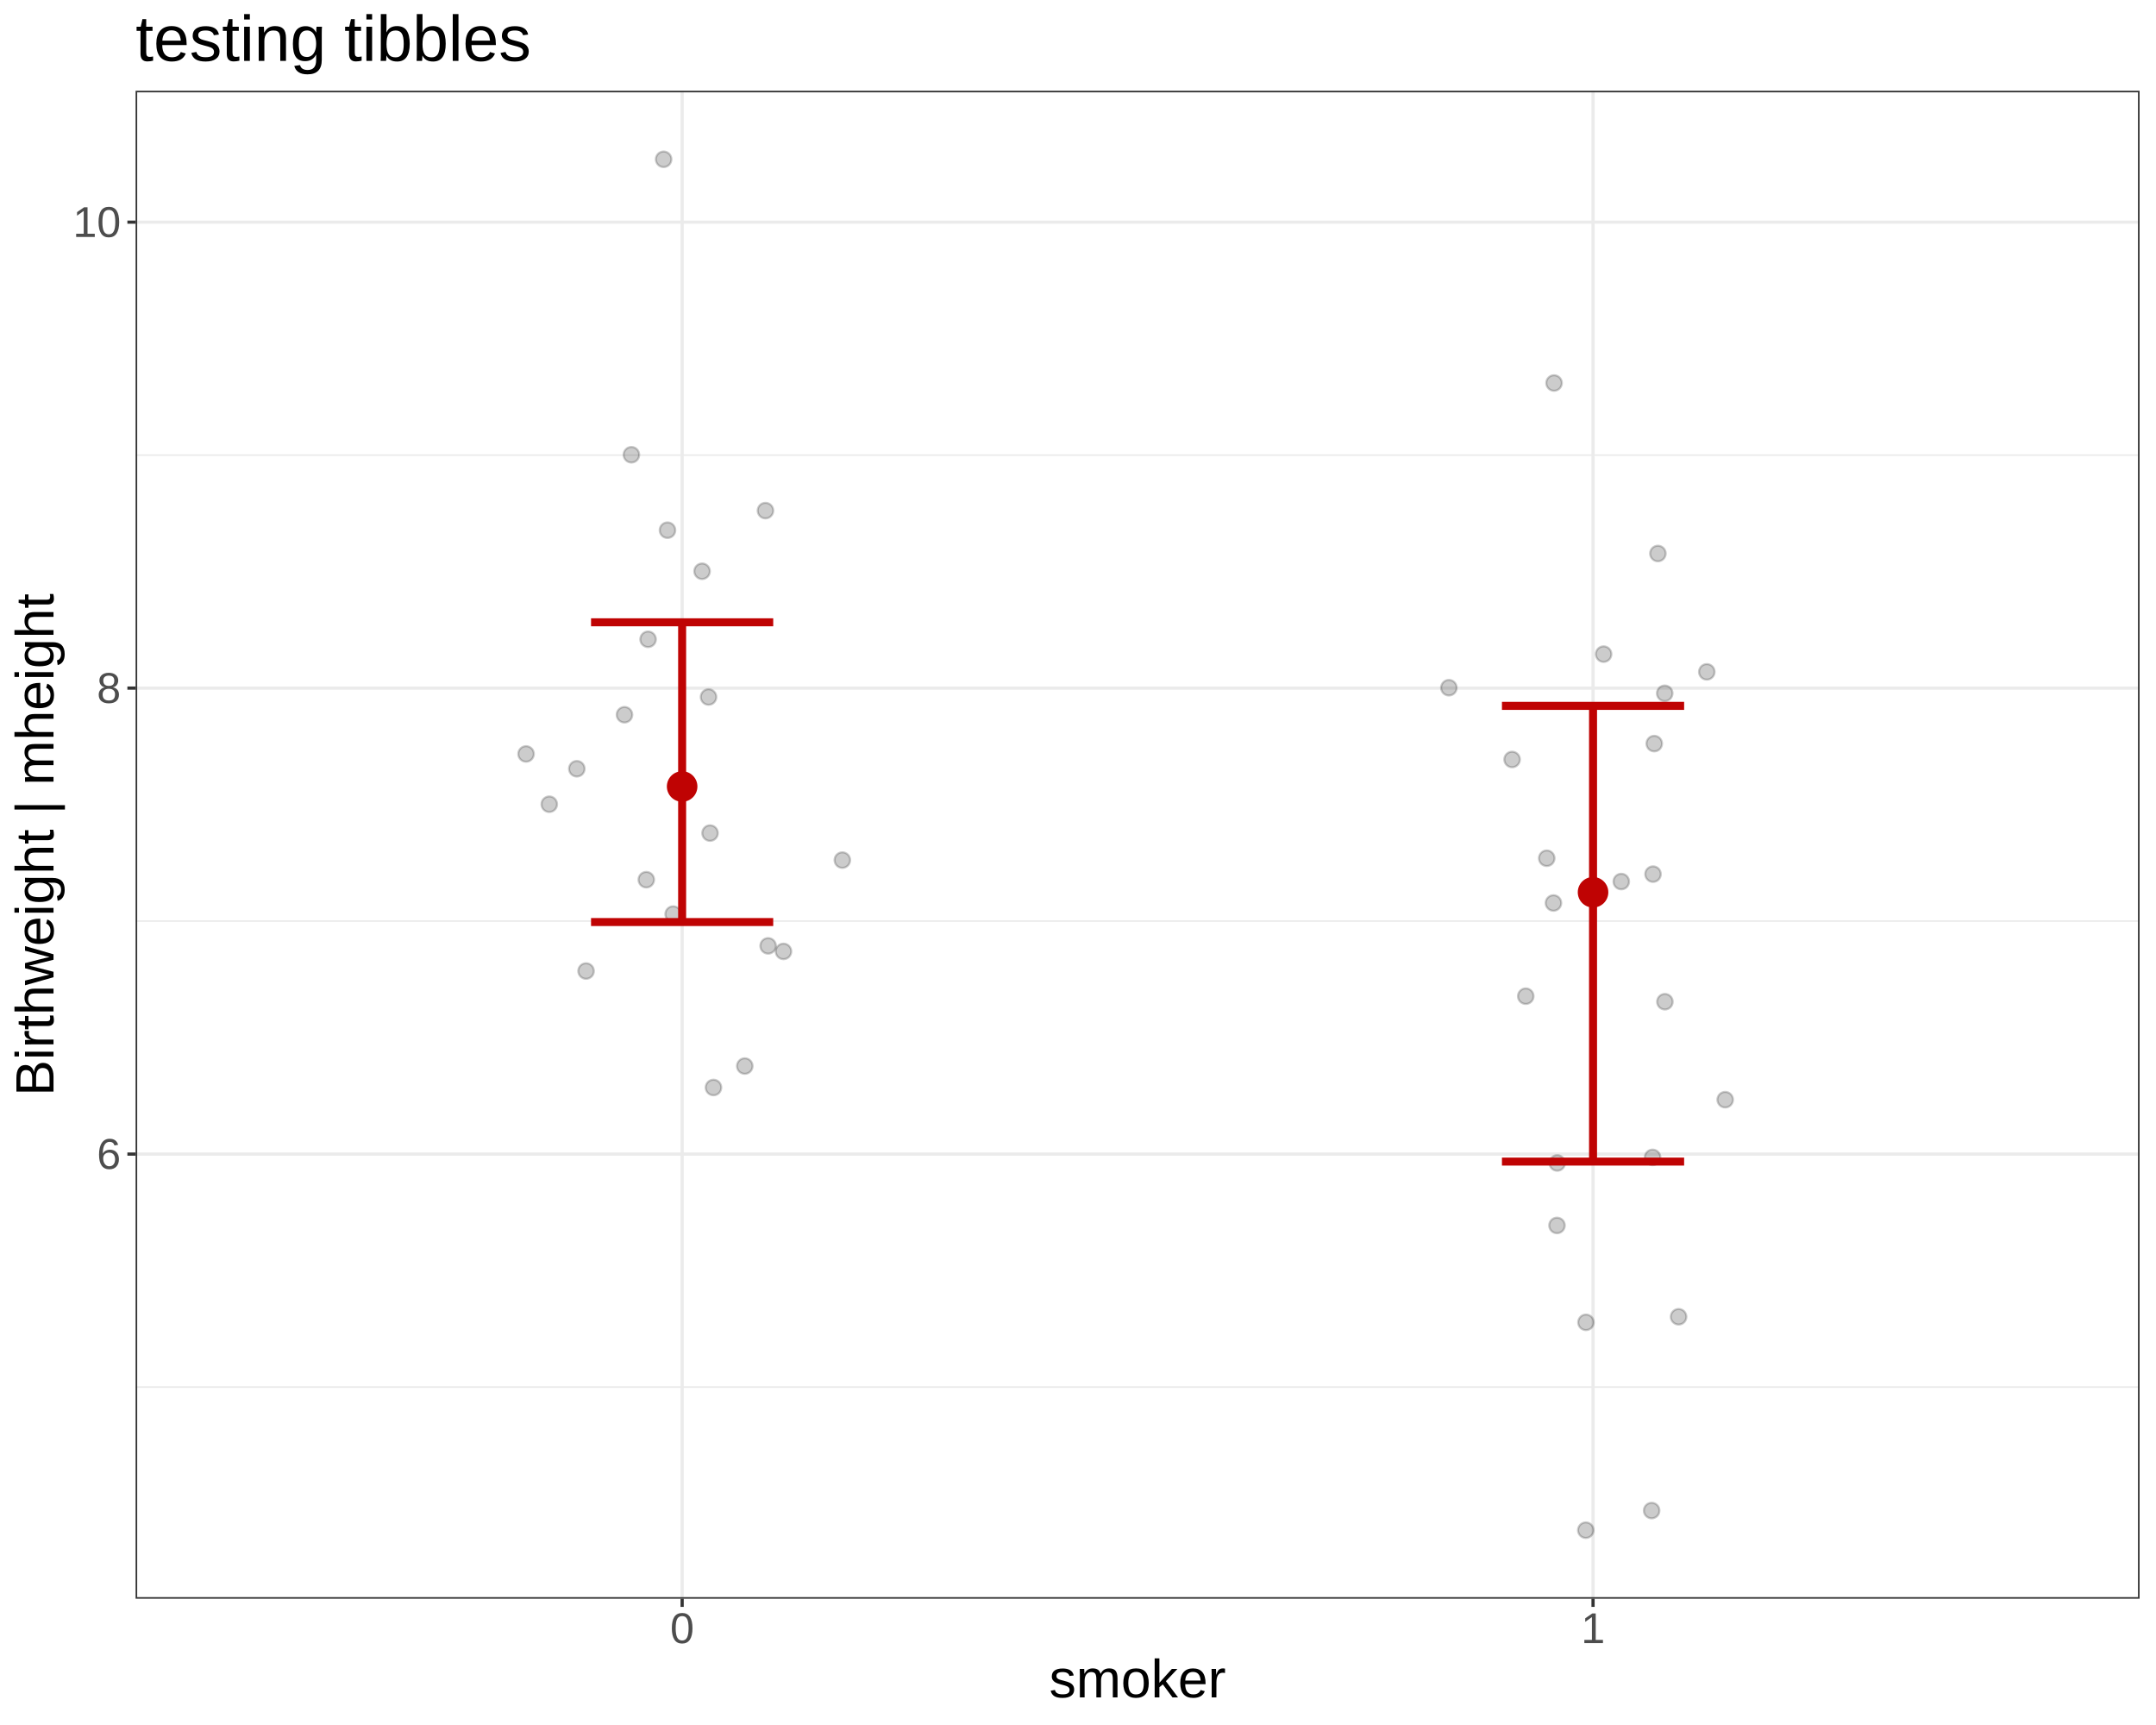
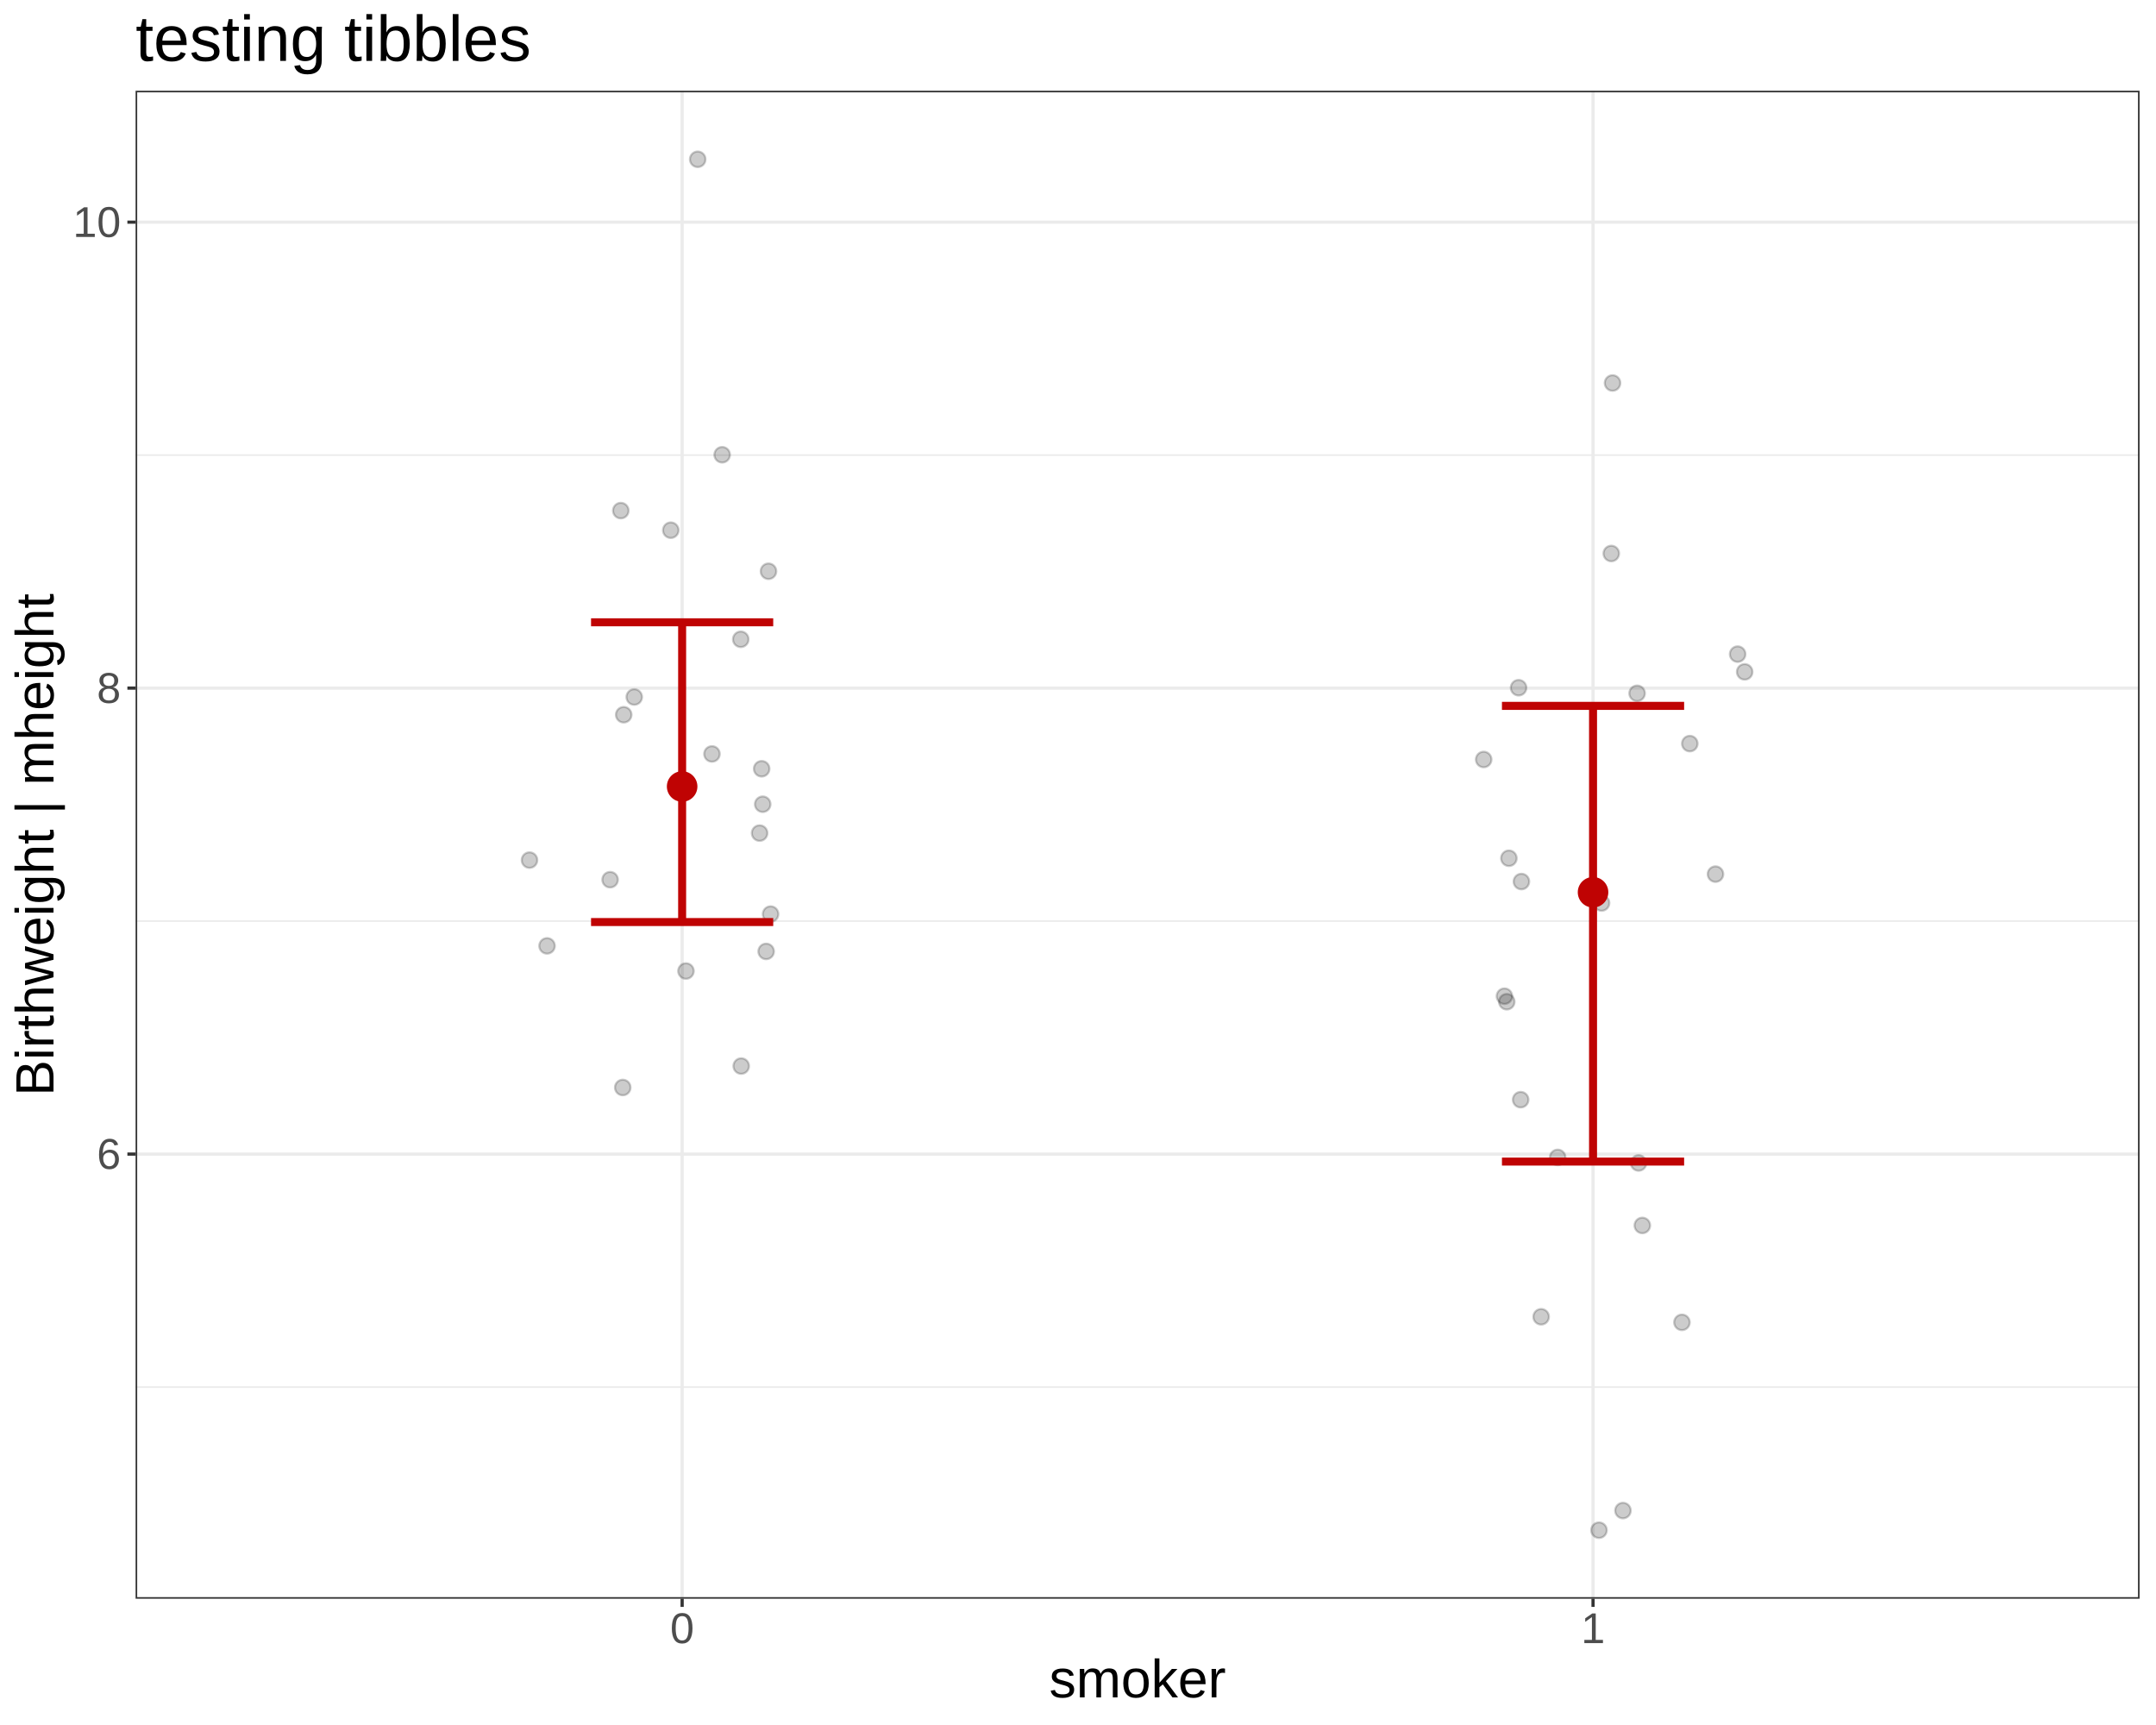
<svg xmlns="http://www.w3.org/2000/svg" viewBox="0 0 720.00 576.00">
  <defs>
    <style type="text/css">
    line, polyline, polygon, path, rect, circle {
      fill: none;
      stroke: #000000;
      stroke-linecap: round;
      stroke-linejoin: round;
      stroke-miterlimit: 10.00;
    }
  </style>
  </defs>
  <rect width="100%" height="100%" style="stroke: none; fill: #FFFFFF;" />
  <rect x="0.00" y="0.00" width="720.00" height="576.00" style="stroke-width: 1.07; stroke: #FFFFFF; fill: #FFFFFF;" />
  <defs>
    <clipPath id="cpNDUuMjh8NzE0LjUyfDUzMy44M3wzMC4zMA==">
      <rect x="45.28" y="30.30" width="669.24" height="503.53" />
    </clipPath>
  </defs>
  <rect x="45.28" y="30.30" width="669.24" height="503.53" style="stroke-width: 1.07; stroke: none; fill: #FFFFFF;" clip-path="url(#cpNDUuMjh8NzE0LjUyfDUzMy44M3wzMC4zMA==)" />
  <polyline points="45.28,463.16 714.52,463.16 " style="stroke-width: 0.53; stroke: #EBEBEB; stroke-linecap: butt;" clip-path="url(#cpNDUuMjh8NzE0LjUyfDUzMy44M3wzMC4zMA==)" />
  <polyline points="45.28,307.56 714.52,307.56 " style="stroke-width: 0.53; stroke: #EBEBEB; stroke-linecap: butt;" clip-path="url(#cpNDUuMjh8NzE0LjUyfDUzMy44M3wzMC4zMA==)" />
  <polyline points="45.28,151.97 714.52,151.97 " style="stroke-width: 0.53; stroke: #EBEBEB; stroke-linecap: butt;" clip-path="url(#cpNDUuMjh8NzE0LjUyfDUzMy44M3wzMC4zMA==)" />
  <polyline points="45.28,385.36 714.52,385.36 " style="stroke-width: 1.07; stroke: #EBEBEB; stroke-linecap: butt;" clip-path="url(#cpNDUuMjh8NzE0LjUyfDUzMy44M3wzMC4zMA==)" />
  <polyline points="45.28,229.77 714.52,229.77 " style="stroke-width: 1.07; stroke: #EBEBEB; stroke-linecap: butt;" clip-path="url(#cpNDUuMjh8NzE0LjUyfDUzMy44M3wzMC4zMA==)" />
  <polyline points="45.28,74.18 714.52,74.18 " style="stroke-width: 1.07; stroke: #EBEBEB; stroke-linecap: butt;" clip-path="url(#cpNDUuMjh8NzE0LjUyfDUzMy44M3wzMC4zMA==)" />
  <polyline points="227.80,533.83 227.80,30.30 " style="stroke-width: 1.07; stroke: #EBEBEB; stroke-linecap: butt;" clip-path="url(#cpNDUuMjh8NzE0LjUyfDUzMy44M3wzMC4zMA==)" />
  <polyline points="532.00,533.83 532.00,30.30 " style="stroke-width: 1.07; stroke: #EBEBEB; stroke-linecap: butt;" clip-path="url(#cpNDUuMjh8NzE0LjUyfDUzMy44M3wzMC4zMA==)" />
-   <circle cx="224.80" cy="305.23" r="1.95pt" style="stroke-width: 0.71; stroke: #000000; stroke-opacity: 0.20; fill: #000000; fill-opacity: 0.20;" clip-path="url(#cpNDUuMjh8NzE0LjUyfDUzMy44M3wzMC4zMA==)" />
-   <circle cx="551.57" cy="504.40" r="1.95pt" style="stroke-width: 0.71; stroke: #000000; stroke-opacity: 0.20; fill: #000000; fill-opacity: 0.20;" clip-path="url(#cpNDUuMjh8NzE0LjUyfDUzMy44M3wzMC4zMA==)" />
-   <circle cx="238.27" cy="363.13" r="1.95pt" style="stroke-width: 0.71; stroke: #000000; stroke-opacity: 0.20; fill: #000000; fill-opacity: 0.20;" clip-path="url(#cpNDUuMjh8NzE0LjUyfDUzMy44M3wzMC4zMA==)" />
-   <circle cx="529.58" cy="510.95" r="1.95pt" style="stroke-width: 0.71; stroke: #000000; stroke-opacity: 0.20; fill: #000000; fill-opacity: 0.20;" clip-path="url(#cpNDUuMjh8NzE0LjUyfDUzMy44M3wzMC4zMA==)" />
-   <circle cx="560.57" cy="439.69" r="1.95pt" style="stroke-width: 0.71; stroke: #000000; stroke-opacity: 0.20; fill: #000000; fill-opacity: 0.20;" clip-path="url(#cpNDUuMjh8NzE0LjUyfDUzMy44M3wzMC4zMA==)" />
-   <circle cx="281.30" cy="287.20" r="1.95pt" style="stroke-width: 0.71; stroke: #000000; stroke-opacity: 0.20; fill: #000000; fill-opacity: 0.20;" clip-path="url(#cpNDUuMjh8NzE0LjUyfDUzMy44M3wzMC4zMA==)" />
-   <circle cx="529.64" cy="441.55" r="1.95pt" style="stroke-width: 0.71; stroke: #000000; stroke-opacity: 0.20; fill: #000000; fill-opacity: 0.20;" clip-path="url(#cpNDUuMjh8NzE0LjUyfDUzMy44M3wzMC4zMA==)" />
-   <circle cx="551.89" cy="386.47" r="1.95pt" style="stroke-width: 0.71; stroke: #000000; stroke-opacity: 0.20; fill: #000000; fill-opacity: 0.20;" clip-path="url(#cpNDUuMjh8NzE0LjUyfDUzMy44M3wzMC4zMA==)" />
-   <circle cx="236.62" cy="232.74" r="1.95pt" style="stroke-width: 0.71; stroke: #000000; stroke-opacity: 0.20; fill: #000000; fill-opacity: 0.20;" clip-path="url(#cpNDUuMjh8NzE0LjUyfDUzMy44M3wzMC4zMA==)" />
-   <circle cx="183.43" cy="268.54" r="1.95pt" style="stroke-width: 0.71; stroke: #000000; stroke-opacity: 0.20; fill: #000000; fill-opacity: 0.20;" clip-path="url(#cpNDUuMjh8NzE0LjUyfDUzMy44M3wzMC4zMA==)" />
-   <circle cx="222.91" cy="177.04" r="1.95pt" style="stroke-width: 0.71; stroke: #000000; stroke-opacity: 0.20; fill: #000000; fill-opacity: 0.20;" clip-path="url(#cpNDUuMjh8NzE0LjUyfDUzMy44M3wzMC4zMA==)" />
-   <circle cx="215.83" cy="293.74" r="1.95pt" style="stroke-width: 0.71; stroke: #000000; stroke-opacity: 0.20; fill: #000000; fill-opacity: 0.20;" clip-path="url(#cpNDUuMjh8NzE0LjUyfDUzMy44M3wzMC4zMA==)" />
-   <circle cx="509.53" cy="332.64" r="1.95pt" style="stroke-width: 0.71; stroke: #000000; stroke-opacity: 0.20; fill: #000000; fill-opacity: 0.20;" clip-path="url(#cpNDUuMjh8NzE0LjUyfDUzMy44M3wzMC4zMA==)" />
-   <circle cx="516.54" cy="286.58" r="1.95pt" style="stroke-width: 0.71; stroke: #000000; stroke-opacity: 0.20; fill: #000000; fill-opacity: 0.20;" clip-path="url(#cpNDUuMjh8NzE0LjUyfDUzMy44M3wzMC4zMA==)" />
-   <circle cx="261.65" cy="317.69" r="1.95pt" style="stroke-width: 0.71; stroke: #000000; stroke-opacity: 0.20; fill: #000000; fill-opacity: 0.20;" clip-path="url(#cpNDUuMjh8NzE0LjUyfDUzMy44M3wzMC4zMA==)" />
-   <circle cx="248.72" cy="355.97" r="1.95pt" style="stroke-width: 0.71; stroke: #000000; stroke-opacity: 0.20; fill: #000000; fill-opacity: 0.20;" clip-path="url(#cpNDUuMjh8NzE0LjUyfDUzMy44M3wzMC4zMA==)" />
-   <circle cx="552.44" cy="248.30" r="1.95pt" style="stroke-width: 0.71; stroke: #000000; stroke-opacity: 0.20; fill: #000000; fill-opacity: 0.20;" clip-path="url(#cpNDUuMjh8NzE0LjUyfDUzMy44M3wzMC4zMA==)" />
-   <circle cx="483.86" cy="229.64" r="1.95pt" style="stroke-width: 0.71; stroke: #000000; stroke-opacity: 0.20; fill: #000000; fill-opacity: 0.20;" clip-path="url(#cpNDUuMjh8NzE0LjUyfDUzMy44M3wzMC4zMA==)" />
-   <circle cx="520.04" cy="388.33" r="1.95pt" style="stroke-width: 0.71; stroke: #000000; stroke-opacity: 0.20; fill: #000000; fill-opacity: 0.20;" clip-path="url(#cpNDUuMjh8NzE0LjUyfDUzMy44M3wzMC4zMA==)" />
-   <circle cx="576.13" cy="367.20" r="1.95pt" style="stroke-width: 0.71; stroke: #000000; stroke-opacity: 0.20; fill: #000000; fill-opacity: 0.20;" clip-path="url(#cpNDUuMjh8NzE0LjUyfDUzMy44M3wzMC4zMA==)" />
-   <circle cx="556.00" cy="334.49" r="1.95pt" style="stroke-width: 0.71; stroke: #000000; stroke-opacity: 0.20; fill: #000000; fill-opacity: 0.20;" clip-path="url(#cpNDUuMjh8NzE0LjUyfDUzMy44M3wzMC4zMA==)" />
-   <circle cx="255.63" cy="170.50" r="1.95pt" style="stroke-width: 0.71; stroke: #000000; stroke-opacity: 0.20; fill: #000000; fill-opacity: 0.20;" clip-path="url(#cpNDUuMjh8NzE0LjUyfDUzMy44M3wzMC4zMA==)" />
-   <circle cx="210.86" cy="151.85" r="1.95pt" style="stroke-width: 0.71; stroke: #000000; stroke-opacity: 0.20; fill: #000000; fill-opacity: 0.20;" clip-path="url(#cpNDUuMjh8NzE0LjUyfDUzMy44M3wzMC4zMA==)" />
-   <circle cx="195.72" cy="324.24" r="1.95pt" style="stroke-width: 0.71; stroke: #000000; stroke-opacity: 0.20; fill: #000000; fill-opacity: 0.20;" clip-path="url(#cpNDUuMjh8NzE0LjUyfDUzMy44M3wzMC4zMA==)" />
-   <circle cx="256.52" cy="315.84" r="1.95pt" style="stroke-width: 0.71; stroke: #000000; stroke-opacity: 0.20; fill: #000000; fill-opacity: 0.20;" clip-path="url(#cpNDUuMjh8NzE0LjUyfDUzMy44M3wzMC4zMA==)" />
-   <circle cx="552.03" cy="291.88" r="1.95pt" style="stroke-width: 0.71; stroke: #000000; stroke-opacity: 0.20; fill: #000000; fill-opacity: 0.20;" clip-path="url(#cpNDUuMjh8NzE0LjUyfDUzMy44M3wzMC4zMA==)" />
-   <circle cx="555.94" cy="231.50" r="1.95pt" style="stroke-width: 0.71; stroke: #000000; stroke-opacity: 0.20; fill: #000000; fill-opacity: 0.20;" clip-path="url(#cpNDUuMjh8NzE0LjUyfDUzMy44M3wzMC4zMA==)" />
-   <circle cx="535.53" cy="218.42" r="1.95pt" style="stroke-width: 0.71; stroke: #000000; stroke-opacity: 0.20; fill: #000000; fill-opacity: 0.20;" clip-path="url(#cpNDUuMjh8NzE0LjUyfDUzMy44M3wzMC4zMA==)" />
-   <circle cx="504.97" cy="253.60" r="1.95pt" style="stroke-width: 0.71; stroke: #000000; stroke-opacity: 0.20; fill: #000000; fill-opacity: 0.20;" clip-path="url(#cpNDUuMjh8NzE0LjUyfDUzMy44M3wzMC4zMA==)" />
-   <circle cx="519.96" cy="409.19" r="1.95pt" style="stroke-width: 0.71; stroke: #000000; stroke-opacity: 0.20; fill: #000000; fill-opacity: 0.20;" clip-path="url(#cpNDUuMjh8NzE0LjUyfDUzMy44M3wzMC4zMA==)" />
-   <circle cx="234.46" cy="190.75" r="1.95pt" style="stroke-width: 0.71; stroke: #000000; stroke-opacity: 0.20; fill: #000000; fill-opacity: 0.20;" clip-path="url(#cpNDUuMjh8NzE0LjUyfDUzMy44M3wzMC4zMA==)" />
-   <circle cx="192.63" cy="256.70" r="1.95pt" style="stroke-width: 0.71; stroke: #000000; stroke-opacity: 0.20; fill: #000000; fill-opacity: 0.20;" clip-path="url(#cpNDUuMjh8NzE0LjUyfDUzMy44M3wzMC4zMA==)" />
-   <circle cx="237.12" cy="278.18" r="1.95pt" style="stroke-width: 0.71; stroke: #000000; stroke-opacity: 0.20; fill: #000000; fill-opacity: 0.20;" clip-path="url(#cpNDUuMjh8NzE0LjUyfDUzMy44M3wzMC4zMA==)" />
-   <circle cx="569.99" cy="224.34" r="1.95pt" style="stroke-width: 0.71; stroke: #000000; stroke-opacity: 0.20; fill: #000000; fill-opacity: 0.20;" clip-path="url(#cpNDUuMjh8NzE0LjUyfDUzMy44M3wzMC4zMA==)" />
-   <circle cx="518.78" cy="301.52" r="1.95pt" style="stroke-width: 0.71; stroke: #000000; stroke-opacity: 0.20; fill: #000000; fill-opacity: 0.20;" clip-path="url(#cpNDUuMjh8NzE0LjUyfDUzMy44M3wzMC4zMA==)" />
-   <circle cx="541.43" cy="294.36" r="1.95pt" style="stroke-width: 0.71; stroke: #000000; stroke-opacity: 0.20; fill: #000000; fill-opacity: 0.20;" clip-path="url(#cpNDUuMjh8NzE0LjUyfDUzMy44M3wzMC4zMA==)" />
-   <circle cx="518.98" cy="127.89" r="1.95pt" style="stroke-width: 0.71; stroke: #000000; stroke-opacity: 0.20; fill: #000000; fill-opacity: 0.20;" clip-path="url(#cpNDUuMjh8NzE0LjUyfDUzMy44M3wzMC4zMA==)" />
-   <circle cx="175.68" cy="251.75" r="1.95pt" style="stroke-width: 0.71; stroke: #000000; stroke-opacity: 0.20; fill: #000000; fill-opacity: 0.20;" clip-path="url(#cpNDUuMjh8NzE0LjUyfDUzMy44M3wzMC4zMA==)" />
-   <circle cx="208.55" cy="238.66" r="1.95pt" style="stroke-width: 0.71; stroke: #000000; stroke-opacity: 0.20; fill: #000000; fill-opacity: 0.20;" clip-path="url(#cpNDUuMjh8NzE0LjUyfDUzMy44M3wzMC4zMA==)" />
-   <circle cx="221.62" cy="53.19" r="1.95pt" style="stroke-width: 0.71; stroke: #000000; stroke-opacity: 0.20; fill: #000000; fill-opacity: 0.20;" clip-path="url(#cpNDUuMjh8NzE0LjUyfDUzMy44M3wzMC4zMA==)" />
-   <circle cx="553.66" cy="184.82" r="1.95pt" style="stroke-width: 0.71; stroke: #000000; stroke-opacity: 0.20; fill: #000000; fill-opacity: 0.20;" clip-path="url(#cpNDUuMjh8NzE0LjUyfDUzMy44M3wzMC4zMA==)" />
-   <circle cx="216.43" cy="213.47" r="1.95pt" style="stroke-width: 0.71; stroke: #000000; stroke-opacity: 0.20; fill: #000000; fill-opacity: 0.20;" clip-path="url(#cpNDUuMjh8NzE0LjUyfDUzMy44M3wzMC4zMA==)" />
+   <circle cx="257.34" cy="305.23" r="1.95pt" style="stroke-width: 0.71; stroke: #000000; stroke-opacity: 0.20; fill: #000000; fill-opacity: 0.20;" clip-path="url(#cpNDUuMjh8NzE0LjUyfDUzMy44M3wzMC4zMA==)" />
+   <circle cx="541.99" cy="504.40" r="1.95pt" style="stroke-width: 0.71; stroke: #000000; stroke-opacity: 0.20; fill: #000000; fill-opacity: 0.20;" clip-path="url(#cpNDUuMjh8NzE0LjUyfDUzMy44M3wzMC4zMA==)" />
+   <circle cx="207.97" cy="363.13" r="1.95pt" style="stroke-width: 0.71; stroke: #000000; stroke-opacity: 0.20; fill: #000000; fill-opacity: 0.20;" clip-path="url(#cpNDUuMjh8NzE0LjUyfDUzMy44M3wzMC4zMA==)" />
+   <circle cx="533.99" cy="510.95" r="1.95pt" style="stroke-width: 0.71; stroke: #000000; stroke-opacity: 0.20; fill: #000000; fill-opacity: 0.20;" clip-path="url(#cpNDUuMjh8NzE0LjUyfDUzMy44M3wzMC4zMA==)" />
+   <circle cx="514.67" cy="439.69" r="1.95pt" style="stroke-width: 0.71; stroke: #000000; stroke-opacity: 0.20; fill: #000000; fill-opacity: 0.20;" clip-path="url(#cpNDUuMjh8NzE0LjUyfDUzMy44M3wzMC4zMA==)" />
+   <circle cx="176.83" cy="287.20" r="1.95pt" style="stroke-width: 0.71; stroke: #000000; stroke-opacity: 0.20; fill: #000000; fill-opacity: 0.20;" clip-path="url(#cpNDUuMjh8NzE0LjUyfDUzMy44M3wzMC4zMA==)" />
+   <circle cx="561.69" cy="441.55" r="1.95pt" style="stroke-width: 0.71; stroke: #000000; stroke-opacity: 0.20; fill: #000000; fill-opacity: 0.20;" clip-path="url(#cpNDUuMjh8NzE0LjUyfDUzMy44M3wzMC4zMA==)" />
+   <circle cx="520.19" cy="386.47" r="1.95pt" style="stroke-width: 0.71; stroke: #000000; stroke-opacity: 0.20; fill: #000000; fill-opacity: 0.20;" clip-path="url(#cpNDUuMjh8NzE0LjUyfDUzMy44M3wzMC4zMA==)" />
+   <circle cx="211.81" cy="232.74" r="1.95pt" style="stroke-width: 0.71; stroke: #000000; stroke-opacity: 0.20; fill: #000000; fill-opacity: 0.20;" clip-path="url(#cpNDUuMjh8NzE0LjUyfDUzMy44M3wzMC4zMA==)" />
+   <circle cx="254.71" cy="268.54" r="1.95pt" style="stroke-width: 0.71; stroke: #000000; stroke-opacity: 0.20; fill: #000000; fill-opacity: 0.20;" clip-path="url(#cpNDUuMjh8NzE0LjUyfDUzMy44M3wzMC4zMA==)" />
+   <circle cx="224.01" cy="177.04" r="1.95pt" style="stroke-width: 0.71; stroke: #000000; stroke-opacity: 0.20; fill: #000000; fill-opacity: 0.20;" clip-path="url(#cpNDUuMjh8NzE0LjUyfDUzMy44M3wzMC4zMA==)" />
+   <circle cx="203.75" cy="293.74" r="1.95pt" style="stroke-width: 0.71; stroke: #000000; stroke-opacity: 0.20; fill: #000000; fill-opacity: 0.20;" clip-path="url(#cpNDUuMjh8NzE0LjUyfDUzMy44M3wzMC4zMA==)" />
+   <circle cx="502.41" cy="332.64" r="1.95pt" style="stroke-width: 0.71; stroke: #000000; stroke-opacity: 0.20; fill: #000000; fill-opacity: 0.20;" clip-path="url(#cpNDUuMjh8NzE0LjUyfDUzMy44M3wzMC4zMA==)" />
+   <circle cx="503.90" cy="286.58" r="1.95pt" style="stroke-width: 0.71; stroke: #000000; stroke-opacity: 0.20; fill: #000000; fill-opacity: 0.20;" clip-path="url(#cpNDUuMjh8NzE0LjUyfDUzMy44M3wzMC4zMA==)" />
+   <circle cx="255.86" cy="317.69" r="1.95pt" style="stroke-width: 0.71; stroke: #000000; stroke-opacity: 0.20; fill: #000000; fill-opacity: 0.20;" clip-path="url(#cpNDUuMjh8NzE0LjUyfDUzMy44M3wzMC4zMA==)" />
+   <circle cx="247.53" cy="355.97" r="1.95pt" style="stroke-width: 0.71; stroke: #000000; stroke-opacity: 0.20; fill: #000000; fill-opacity: 0.20;" clip-path="url(#cpNDUuMjh8NzE0LjUyfDUzMy44M3wzMC4zMA==)" />
+   <circle cx="564.31" cy="248.30" r="1.95pt" style="stroke-width: 0.71; stroke: #000000; stroke-opacity: 0.20; fill: #000000; fill-opacity: 0.20;" clip-path="url(#cpNDUuMjh8NzE0LjUyfDUzMy44M3wzMC4zMA==)" />
+   <circle cx="507.14" cy="229.64" r="1.95pt" style="stroke-width: 0.71; stroke: #000000; stroke-opacity: 0.20; fill: #000000; fill-opacity: 0.20;" clip-path="url(#cpNDUuMjh8NzE0LjUyfDUzMy44M3wzMC4zMA==)" />
+   <circle cx="547.21" cy="388.33" r="1.95pt" style="stroke-width: 0.71; stroke: #000000; stroke-opacity: 0.20; fill: #000000; fill-opacity: 0.20;" clip-path="url(#cpNDUuMjh8NzE0LjUyfDUzMy44M3wzMC4zMA==)" />
+   <circle cx="507.83" cy="367.20" r="1.95pt" style="stroke-width: 0.71; stroke: #000000; stroke-opacity: 0.20; fill: #000000; fill-opacity: 0.20;" clip-path="url(#cpNDUuMjh8NzE0LjUyfDUzMy44M3wzMC4zMA==)" />
+   <circle cx="503.19" cy="334.49" r="1.95pt" style="stroke-width: 0.71; stroke: #000000; stroke-opacity: 0.20; fill: #000000; fill-opacity: 0.20;" clip-path="url(#cpNDUuMjh8NzE0LjUyfDUzMy44M3wzMC4zMA==)" />
+   <circle cx="207.32" cy="170.50" r="1.95pt" style="stroke-width: 0.71; stroke: #000000; stroke-opacity: 0.20; fill: #000000; fill-opacity: 0.20;" clip-path="url(#cpNDUuMjh8NzE0LjUyfDUzMy44M3wzMC4zMA==)" />
+   <circle cx="241.17" cy="151.85" r="1.95pt" style="stroke-width: 0.71; stroke: #000000; stroke-opacity: 0.20; fill: #000000; fill-opacity: 0.20;" clip-path="url(#cpNDUuMjh8NzE0LjUyfDUzMy44M3wzMC4zMA==)" />
+   <circle cx="229.08" cy="324.24" r="1.95pt" style="stroke-width: 0.71; stroke: #000000; stroke-opacity: 0.20; fill: #000000; fill-opacity: 0.20;" clip-path="url(#cpNDUuMjh8NzE0LjUyfDUzMy44M3wzMC4zMA==)" />
+   <circle cx="182.69" cy="315.84" r="1.95pt" style="stroke-width: 0.71; stroke: #000000; stroke-opacity: 0.20; fill: #000000; fill-opacity: 0.20;" clip-path="url(#cpNDUuMjh8NzE0LjUyfDUzMy44M3wzMC4zMA==)" />
+   <circle cx="572.89" cy="291.88" r="1.95pt" style="stroke-width: 0.71; stroke: #000000; stroke-opacity: 0.20; fill: #000000; fill-opacity: 0.20;" clip-path="url(#cpNDUuMjh8NzE0LjUyfDUzMy44M3wzMC4zMA==)" />
+   <circle cx="546.72" cy="231.50" r="1.95pt" style="stroke-width: 0.71; stroke: #000000; stroke-opacity: 0.20; fill: #000000; fill-opacity: 0.20;" clip-path="url(#cpNDUuMjh8NzE0LjUyfDUzMy44M3wzMC4zMA==)" />
+   <circle cx="580.29" cy="218.42" r="1.95pt" style="stroke-width: 0.71; stroke: #000000; stroke-opacity: 0.20; fill: #000000; fill-opacity: 0.20;" clip-path="url(#cpNDUuMjh8NzE0LjUyfDUzMy44M3wzMC4zMA==)" />
+   <circle cx="495.48" cy="253.60" r="1.95pt" style="stroke-width: 0.71; stroke: #000000; stroke-opacity: 0.20; fill: #000000; fill-opacity: 0.20;" clip-path="url(#cpNDUuMjh8NzE0LjUyfDUzMy44M3wzMC4zMA==)" />
+   <circle cx="548.46" cy="409.19" r="1.95pt" style="stroke-width: 0.71; stroke: #000000; stroke-opacity: 0.20; fill: #000000; fill-opacity: 0.20;" clip-path="url(#cpNDUuMjh8NzE0LjUyfDUzMy44M3wzMC4zMA==)" />
+   <circle cx="256.64" cy="190.75" r="1.95pt" style="stroke-width: 0.71; stroke: #000000; stroke-opacity: 0.20; fill: #000000; fill-opacity: 0.20;" clip-path="url(#cpNDUuMjh8NzE0LjUyfDUzMy44M3wzMC4zMA==)" />
+   <circle cx="254.36" cy="256.70" r="1.95pt" style="stroke-width: 0.71; stroke: #000000; stroke-opacity: 0.20; fill: #000000; fill-opacity: 0.20;" clip-path="url(#cpNDUuMjh8NzE0LjUyfDUzMy44M3wzMC4zMA==)" />
+   <circle cx="253.67" cy="278.18" r="1.95pt" style="stroke-width: 0.71; stroke: #000000; stroke-opacity: 0.20; fill: #000000; fill-opacity: 0.20;" clip-path="url(#cpNDUuMjh8NzE0LjUyfDUzMy44M3wzMC4zMA==)" />
+   <circle cx="582.64" cy="224.34" r="1.95pt" style="stroke-width: 0.71; stroke: #000000; stroke-opacity: 0.20; fill: #000000; fill-opacity: 0.20;" clip-path="url(#cpNDUuMjh8NzE0LjUyfDUzMy44M3wzMC4zMA==)" />
+   <circle cx="534.85" cy="301.52" r="1.95pt" style="stroke-width: 0.71; stroke: #000000; stroke-opacity: 0.20; fill: #000000; fill-opacity: 0.20;" clip-path="url(#cpNDUuMjh8NzE0LjUyfDUzMy44M3wzMC4zMA==)" />
+   <circle cx="508.08" cy="294.36" r="1.95pt" style="stroke-width: 0.71; stroke: #000000; stroke-opacity: 0.20; fill: #000000; fill-opacity: 0.20;" clip-path="url(#cpNDUuMjh8NzE0LjUyfDUzMy44M3wzMC4zMA==)" />
+   <circle cx="538.51" cy="127.89" r="1.95pt" style="stroke-width: 0.71; stroke: #000000; stroke-opacity: 0.20; fill: #000000; fill-opacity: 0.20;" clip-path="url(#cpNDUuMjh8NzE0LjUyfDUzMy44M3wzMC4zMA==)" />
+   <circle cx="237.76" cy="251.75" r="1.95pt" style="stroke-width: 0.71; stroke: #000000; stroke-opacity: 0.20; fill: #000000; fill-opacity: 0.20;" clip-path="url(#cpNDUuMjh8NzE0LjUyfDUzMy44M3wzMC4zMA==)" />
+   <circle cx="208.29" cy="238.66" r="1.95pt" style="stroke-width: 0.71; stroke: #000000; stroke-opacity: 0.20; fill: #000000; fill-opacity: 0.20;" clip-path="url(#cpNDUuMjh8NzE0LjUyfDUzMy44M3wzMC4zMA==)" />
+   <circle cx="233.00" cy="53.19" r="1.95pt" style="stroke-width: 0.71; stroke: #000000; stroke-opacity: 0.20; fill: #000000; fill-opacity: 0.20;" clip-path="url(#cpNDUuMjh8NzE0LjUyfDUzMy44M3wzMC4zMA==)" />
+   <circle cx="538.09" cy="184.82" r="1.95pt" style="stroke-width: 0.71; stroke: #000000; stroke-opacity: 0.20; fill: #000000; fill-opacity: 0.20;" clip-path="url(#cpNDUuMjh8NzE0LjUyfDUzMy44M3wzMC4zMA==)" />
+   <circle cx="247.38" cy="213.47" r="1.95pt" style="stroke-width: 0.71; stroke: #000000; stroke-opacity: 0.20; fill: #000000; fill-opacity: 0.20;" clip-path="url(#cpNDUuMjh8NzE0LjUyfDUzMy44M3wzMC4zMA==)" />
  <circle cx="227.80" cy="262.62" r="3.56pt" style="stroke-width: 0.71; stroke: #BF0303; fill: #BF0303;" clip-path="url(#cpNDUuMjh8NzE0LjUyfDUzMy44M3wzMC4zMA==)" />
  <circle cx="532.00" cy="297.94" r="3.56pt" style="stroke-width: 0.71; stroke: #BF0303; fill: #BF0303;" clip-path="url(#cpNDUuMjh8NzE0LjUyfDUzMy44M3wzMC4zMA==)" />
  <polyline points="197.38,207.79 258.22,207.79 " style="stroke-width: 2.67; stroke: #BF0303; stroke-linecap: butt;" clip-path="url(#cpNDUuMjh8NzE0LjUyfDUzMy44M3wzMC4zMA==)" />
  <polyline points="227.80,207.79 227.80,307.88 " style="stroke-width: 2.67; stroke: #BF0303; stroke-linecap: butt;" clip-path="url(#cpNDUuMjh8NzE0LjUyfDUzMy44M3wzMC4zMA==)" />
  <polyline points="197.38,307.88 258.22,307.88 " style="stroke-width: 2.67; stroke: #BF0303; stroke-linecap: butt;" clip-path="url(#cpNDUuMjh8NzE0LjUyfDUzMy44M3wzMC4zMA==)" />
  <polyline points="501.58,235.70 562.42,235.70 " style="stroke-width: 2.67; stroke: #BF0303; stroke-linecap: butt;" clip-path="url(#cpNDUuMjh8NzE0LjUyfDUzMy44M3wzMC4zMA==)" />
  <polyline points="532.00,235.70 532.00,387.87 " style="stroke-width: 2.67; stroke: #BF0303; stroke-linecap: butt;" clip-path="url(#cpNDUuMjh8NzE0LjUyfDUzMy44M3wzMC4zMA==)" />
  <polyline points="501.58,387.87 562.42,387.87 " style="stroke-width: 2.67; stroke: #BF0303; stroke-linecap: butt;" clip-path="url(#cpNDUuMjh8NzE0LjUyfDUzMy44M3wzMC4zMA==)" />
  <rect x="45.28" y="30.30" width="669.24" height="503.53" style="stroke-width: 1.07; stroke: #333333;" clip-path="url(#cpNDUuMjh8NzE0LjUyfDUzMy44M3wzMC4zMA==)" />
  <defs>
    <clipPath id="cpMC4wMHw3MjAuMDB8NTc2LjAwfDAuMDA=">
      <rect x="0.00" y="0.00" width="720.00" height="576.00" />
    </clipPath>
  </defs>
  <g clip-path="url(#cpMC4wMHw3MjAuMDB8NTc2LjAwfDAuMDA=)">
    <text x="32.34" y="390.31" style="font-size: 14.40px; fill: #4D4D4D; font-family: Liberation Sans;" textLength="8.00px" lengthAdjust="spacingAndGlyphs">6</text>
  </g>
  <g clip-path="url(#cpMC4wMHw3MjAuMDB8NTc2LjAwfDAuMDA=)">
    <text x="32.34" y="234.72" style="font-size: 14.40px; fill: #4D4D4D; font-family: Liberation Sans;" textLength="8.00px" lengthAdjust="spacingAndGlyphs">8</text>
  </g>
  <g clip-path="url(#cpMC4wMHw3MjAuMDB8NTc2LjAwfDAuMDA=)">
    <text x="24.34" y="79.13" style="font-size: 14.40px; fill: #4D4D4D; font-family: Liberation Sans;" textLength="16.00px" lengthAdjust="spacingAndGlyphs">10</text>
  </g>
  <polyline points="42.54,385.36 45.28,385.36 " style="stroke-width: 1.07; stroke: #333333; stroke-linecap: butt;" clip-path="url(#cpMC4wMHw3MjAuMDB8NTc2LjAwfDAuMDA=)" />
  <polyline points="42.54,229.77 45.28,229.77 " style="stroke-width: 1.07; stroke: #333333; stroke-linecap: butt;" clip-path="url(#cpMC4wMHw3MjAuMDB8NTc2LjAwfDAuMDA=)" />
  <polyline points="42.54,74.18 45.28,74.18 " style="stroke-width: 1.07; stroke: #333333; stroke-linecap: butt;" clip-path="url(#cpMC4wMHw3MjAuMDB8NTc2LjAwfDAuMDA=)" />
  <polyline points="227.80,536.57 227.80,533.83 " style="stroke-width: 1.07; stroke: #333333; stroke-linecap: butt;" clip-path="url(#cpMC4wMHw3MjAuMDB8NTc2LjAwfDAuMDA=)" />
  <polyline points="532.00,536.57 532.00,533.83 " style="stroke-width: 1.07; stroke: #333333; stroke-linecap: butt;" clip-path="url(#cpMC4wMHw3MjAuMDB8NTc2LjAwfDAuMDA=)" />
  <g clip-path="url(#cpMC4wMHw3MjAuMDB8NTc2LjAwfDAuMDA=)">
    <text x="223.80" y="548.67" style="font-size: 14.40px; fill: #4D4D4D; font-family: Liberation Sans;" textLength="8.00px" lengthAdjust="spacingAndGlyphs">0</text>
  </g>
  <g clip-path="url(#cpMC4wMHw3MjAuMDB8NTc2LjAwfDAuMDA=)">
    <text x="528.00" y="548.67" style="font-size: 14.40px; fill: #4D4D4D; font-family: Liberation Sans;" textLength="8.00px" lengthAdjust="spacingAndGlyphs">1</text>
  </g>
  <g clip-path="url(#cpMC4wMHw3MjAuMDB8NTc2LjAwfDAuMDA=)">
    <text x="350.38" y="566.79" style="font-size: 18.00px; font-family: Liberation Sans;" textLength="59.03px" lengthAdjust="spacingAndGlyphs">smoker</text>
  </g>
  <g clip-path="url(#cpMC4wMHw3MjAuMDB8NTc2LjAwfDAuMDA=)">
    <text transform="translate(17.87,365.97) rotate(-90)" style="font-size: 18.00px; font-family: Liberation Sans;" textLength="167.80px" lengthAdjust="spacingAndGlyphs">Birthweight | mheight</text>
  </g>
  <g clip-path="url(#cpMC4wMHw3MjAuMDB8NTc2LjAwfDAuMDA=)">
    <text x="45.28" y="20.34" style="font-size: 21.60px; font-family: Liberation Sans;" textLength="132.08px" lengthAdjust="spacingAndGlyphs">testing tibbles</text>
  </g>
</svg>
